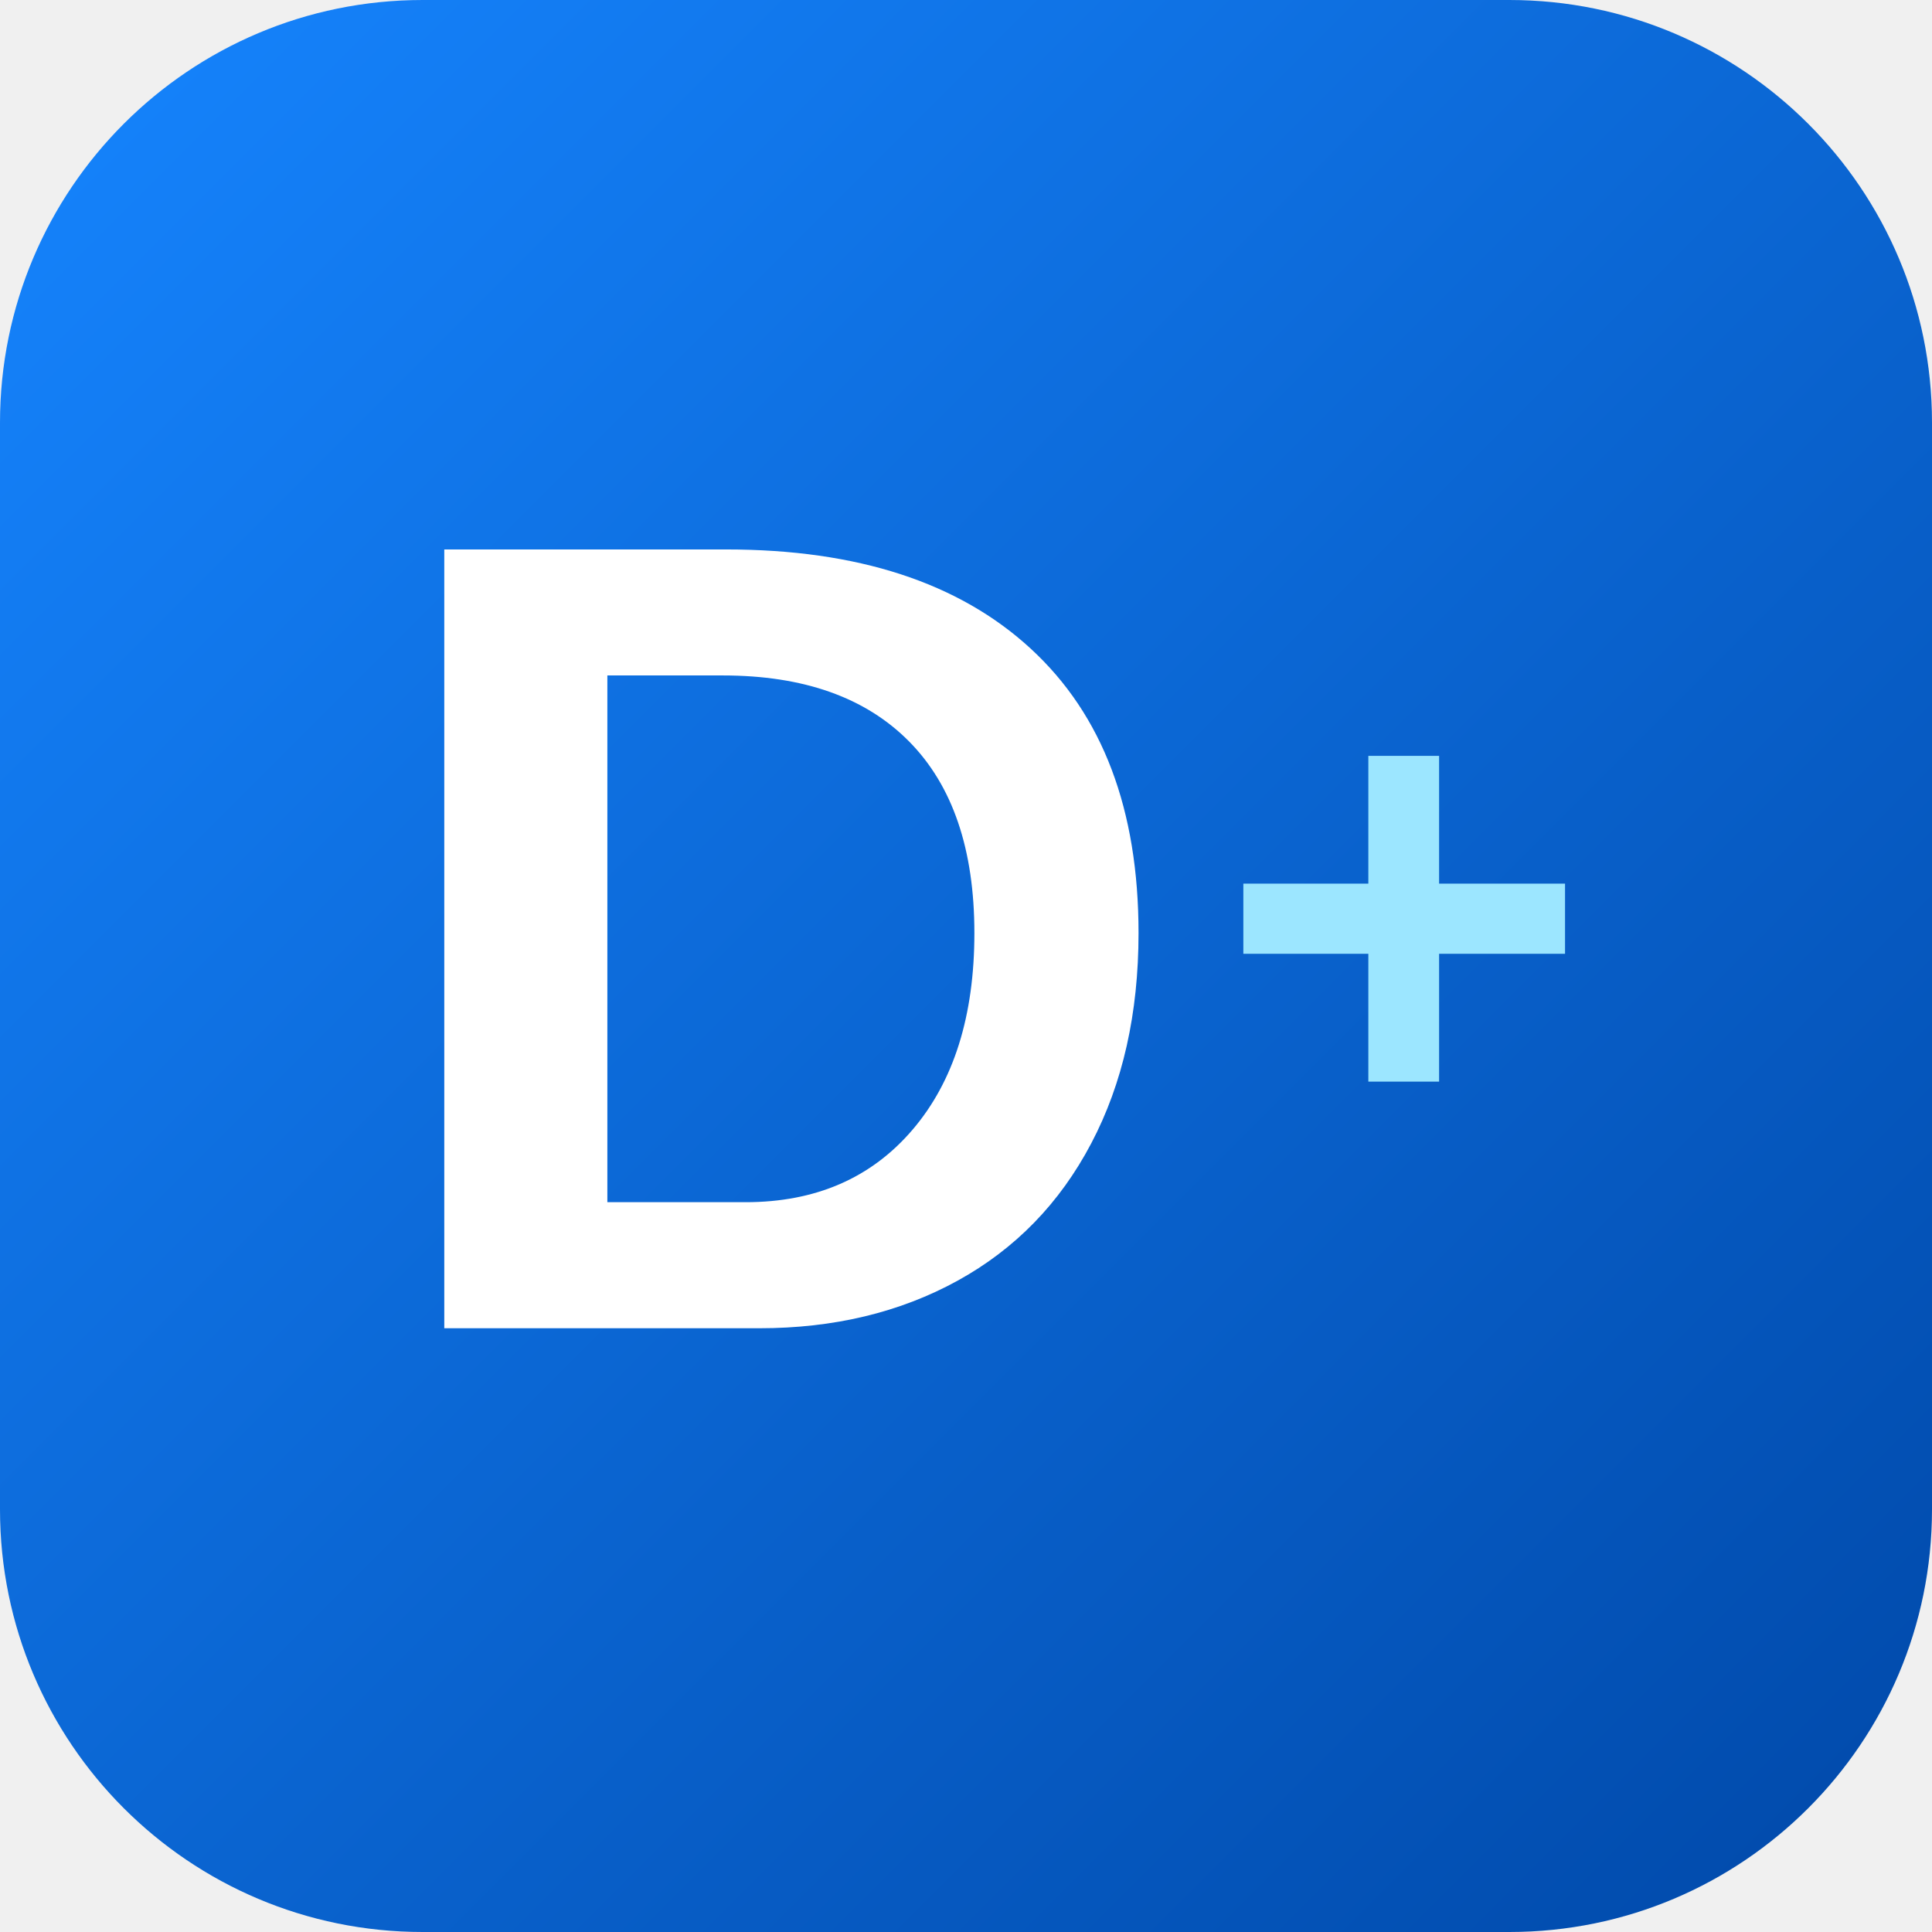
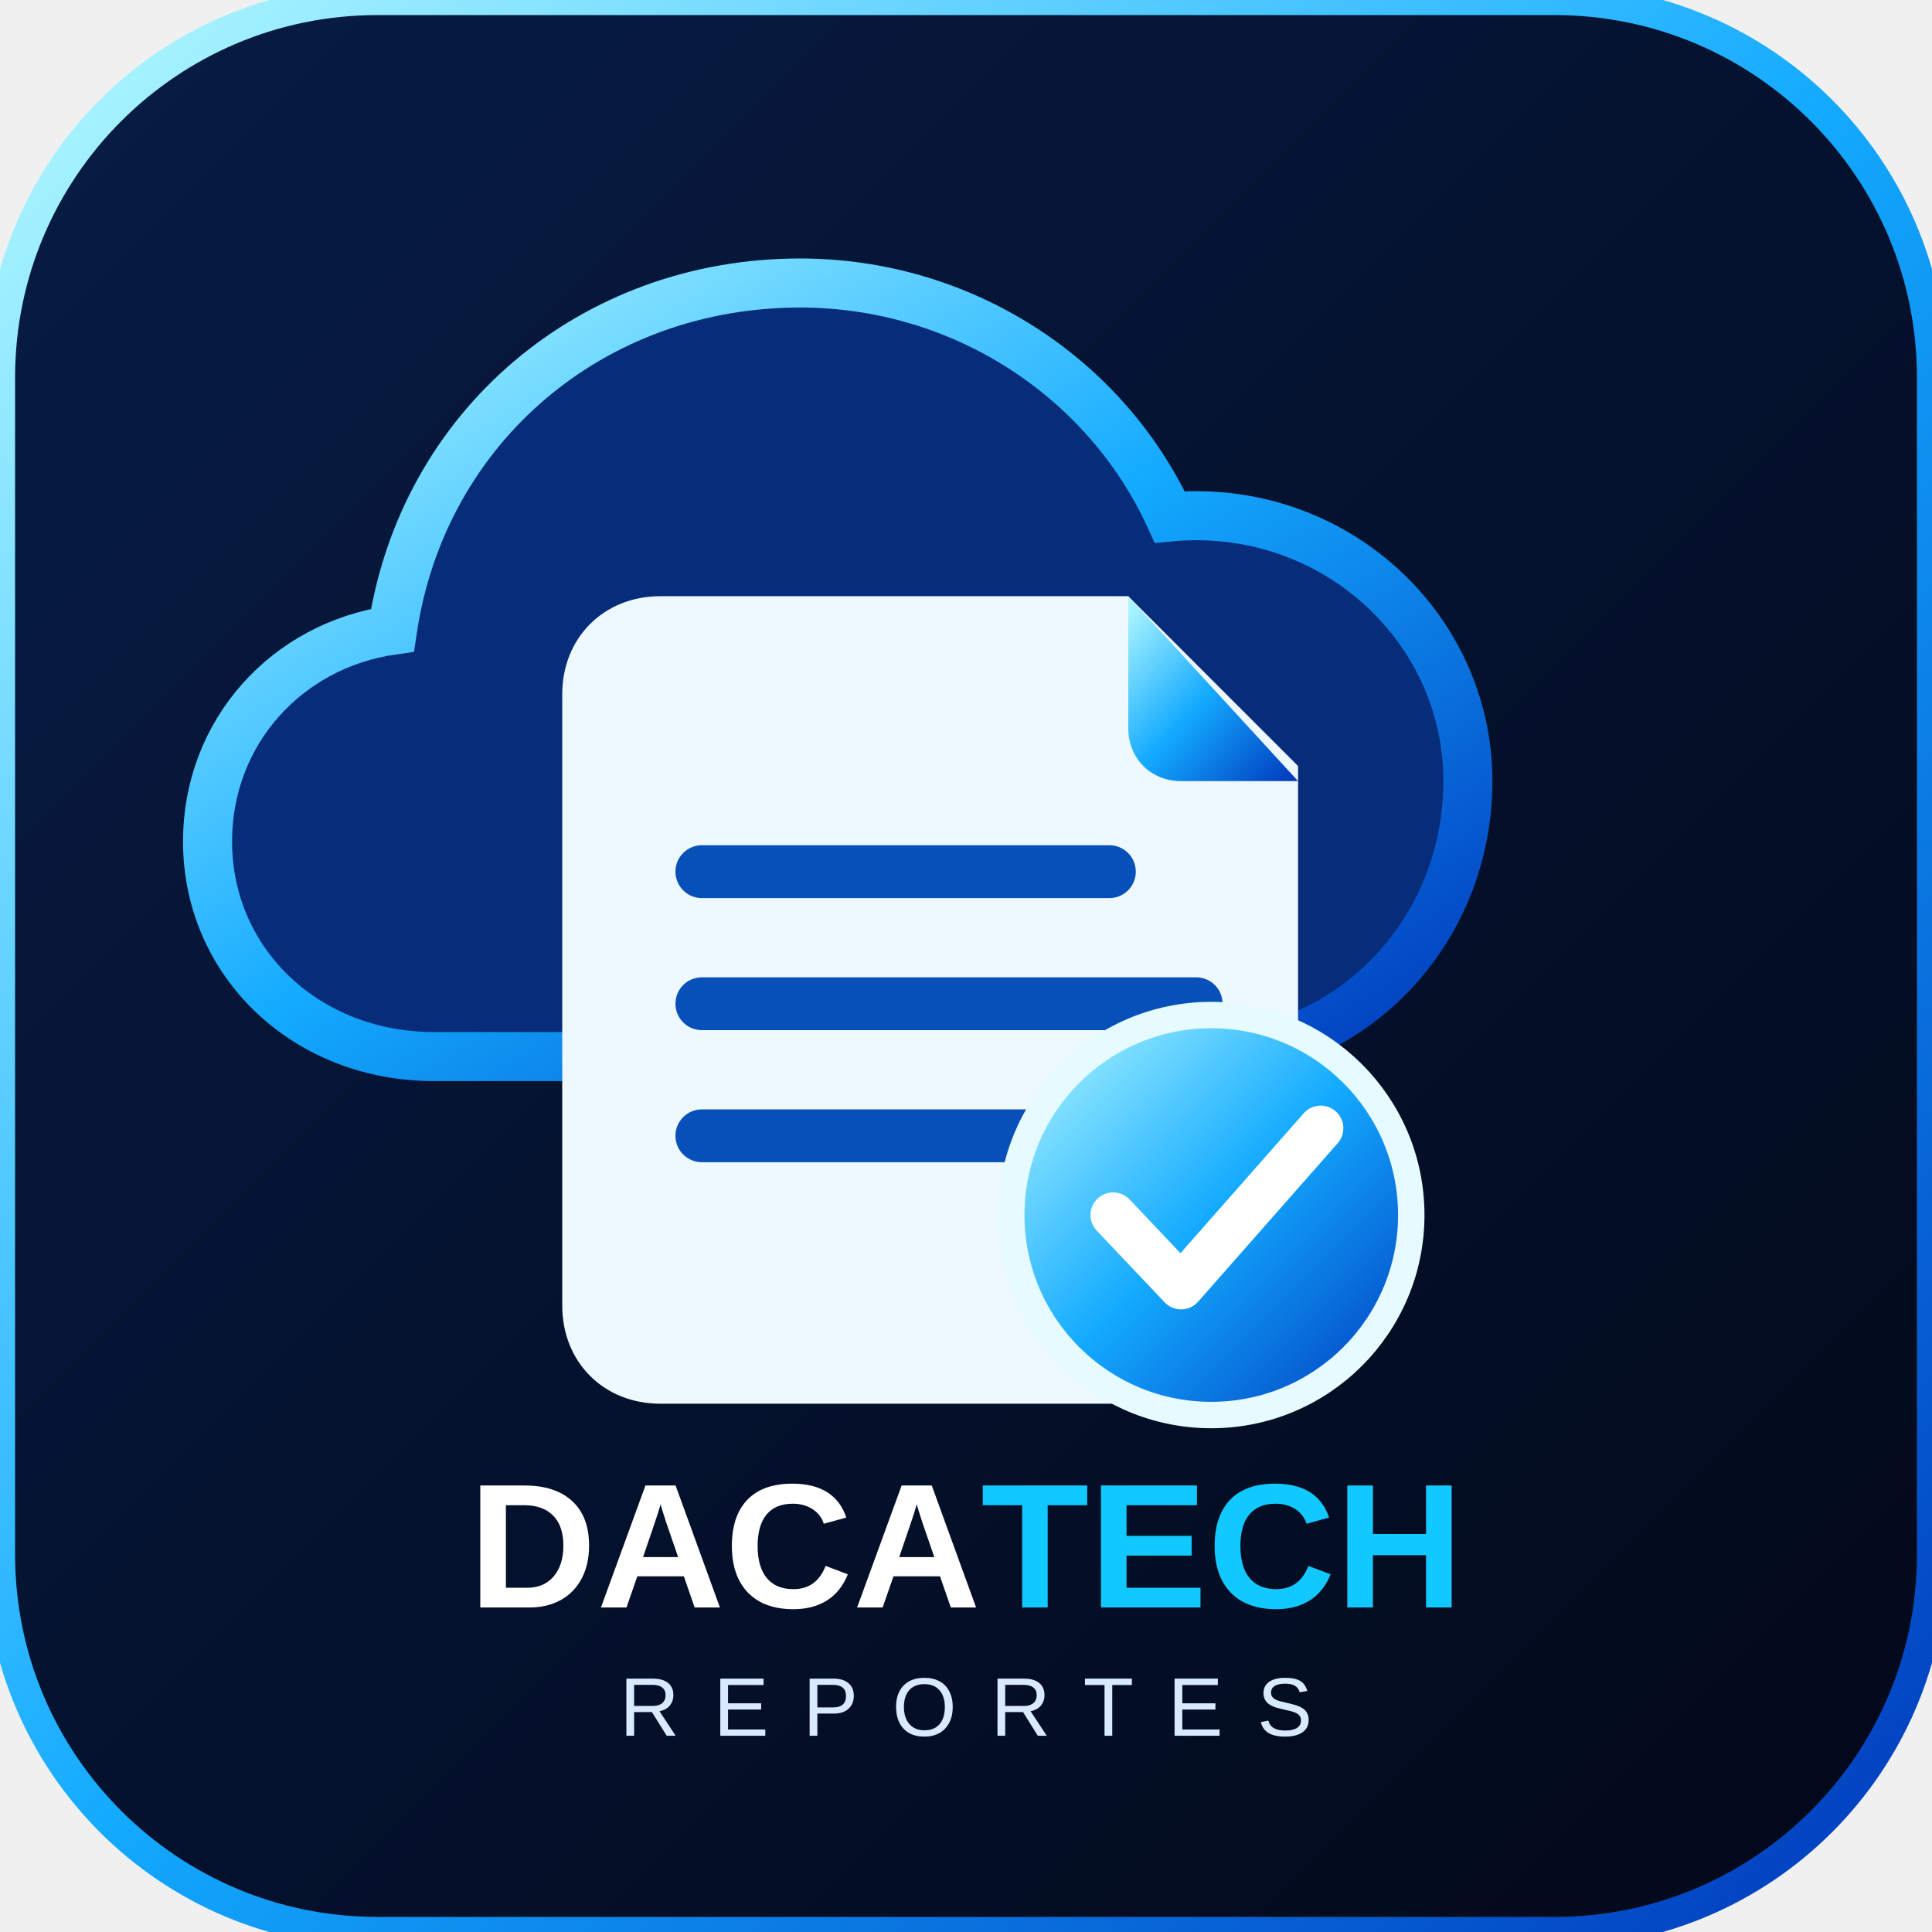
<svg xmlns="http://www.w3.org/2000/svg" viewBox="0 0 512 512">
  <defs>
-     <linearGradient id="g" x1="0" y1="0" x2="1" y2="1">
-       <stop offset="0" stop-color="#1685ff" />
-       <stop offset="1" stop-color="#0048a8" />
+     <linearGradient id="b" x1="0" y1="0" x2="1" y2="1">
+       <stop stop-color="#071c46" />
+       <stop offset="1" stop-color="#020817" />
+     </linearGradient>
+     <linearGradient id="c" x1="0" y1="0" x2="1" y2="1">
+       <stop stop-color="#b7fbff" />
+       <stop offset=".5" stop-color="#13aaff" />
+       <stop offset="1" stop-color="#0037bb" />
    </linearGradient>
  </defs>
-   <rect width="512" height="512" rx="112" fill="url(#g)" />
-   <text x="206" y="352" text-anchor="middle" font-family="Arial,Helvetica,sans-serif" font-weight="700" font-size="300" fill="#fff">D</text>
-   <text x="372" y="300" text-anchor="middle" font-family="Arial,Helvetica,sans-serif" font-weight="700" font-size="170" fill="#9ce6ff">+</text>
+   <rect width="512" height="512" rx="100" fill="url(#b)" stroke="url(#c)" stroke-width="8" />
+   <path d="M115 280c-34 0-60-25-60-57 0-29 21-52 49-56 8-54 53-92 108-92 43 0 81 25 98 62 43-4 79 29 79 70 0 40-31 73-72 73H115Z" fill="#062c7a" stroke="url(#c)" stroke-width="13" />
+   <path d="M175 158h124l45 45v143c0 15-11 26-26 26H175c-15 0-26-11-26-26V184c0-15 11-26 26-26Z" fill="#eef8ff" />
+   <path d="M299 158v35c0 8 6 14 14 14h31Z" fill="url(#c)" />
+   <g fill="#0750b9">
+     <rect x="179" y="224" width="122" height="14" rx="7" />
+     <rect x="179" y="259" width="145" height="14" rx="7" />
+     <rect x="179" y="294" width="106" height="14" rx="7" />
+   </g>
+   <circle cx="321" cy="322" r="53" fill="url(#c)" stroke="#e6fbff" stroke-width="7" />
+   <path d="m295 322 18 19 37-42" fill="none" stroke="#fff" stroke-width="12" stroke-linecap="round" stroke-linejoin="round" />
+   <text x="256" y="426" text-anchor="middle" font-family="Arial,sans-serif" font-size="47" font-weight="800" fill="#fff">DACA<tspan fill="#11c8ff">TECH</tspan>
+   </text>
+   <text x="256" y="460" text-anchor="middle" font-family="Arial,sans-serif" font-size="22" letter-spacing="9" fill="#d9eaff">REPORTES</text>
</svg>
